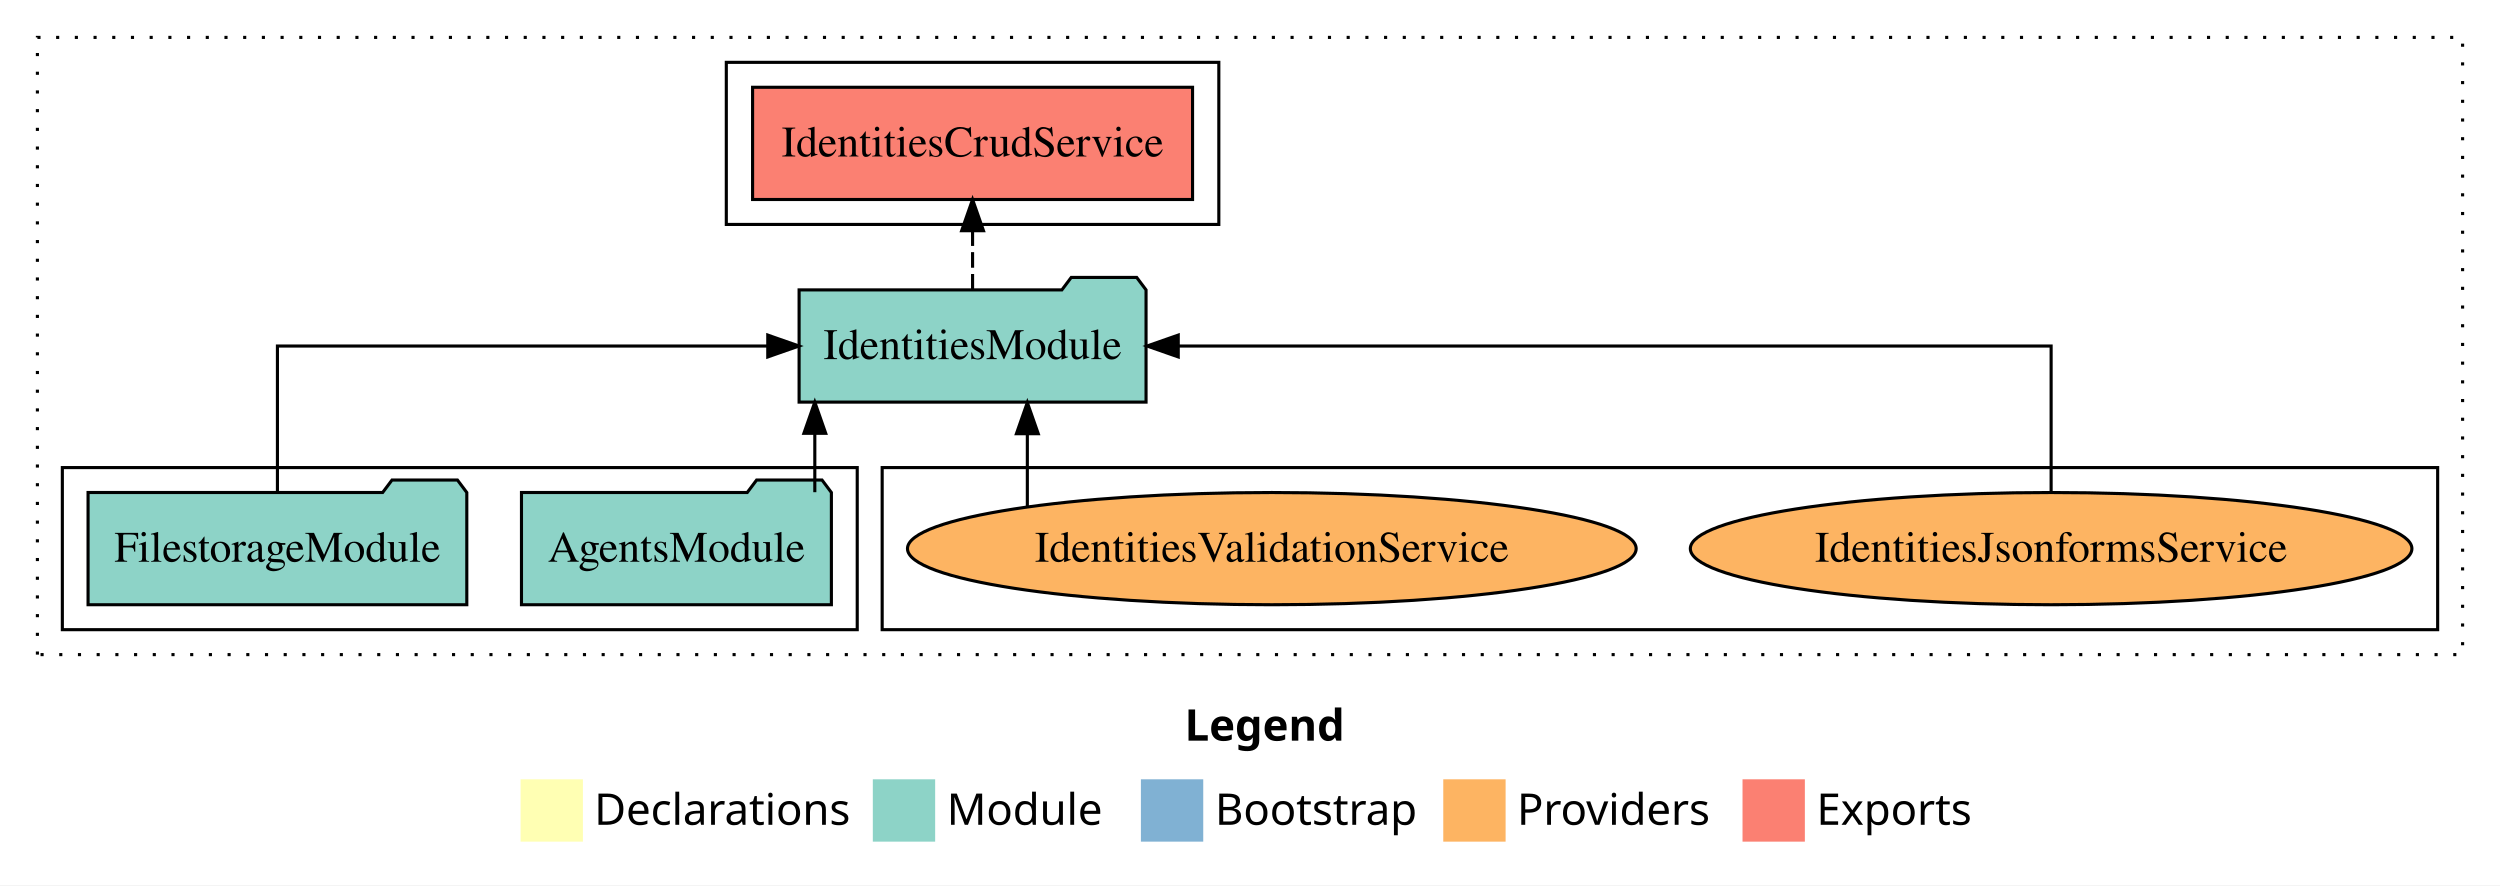
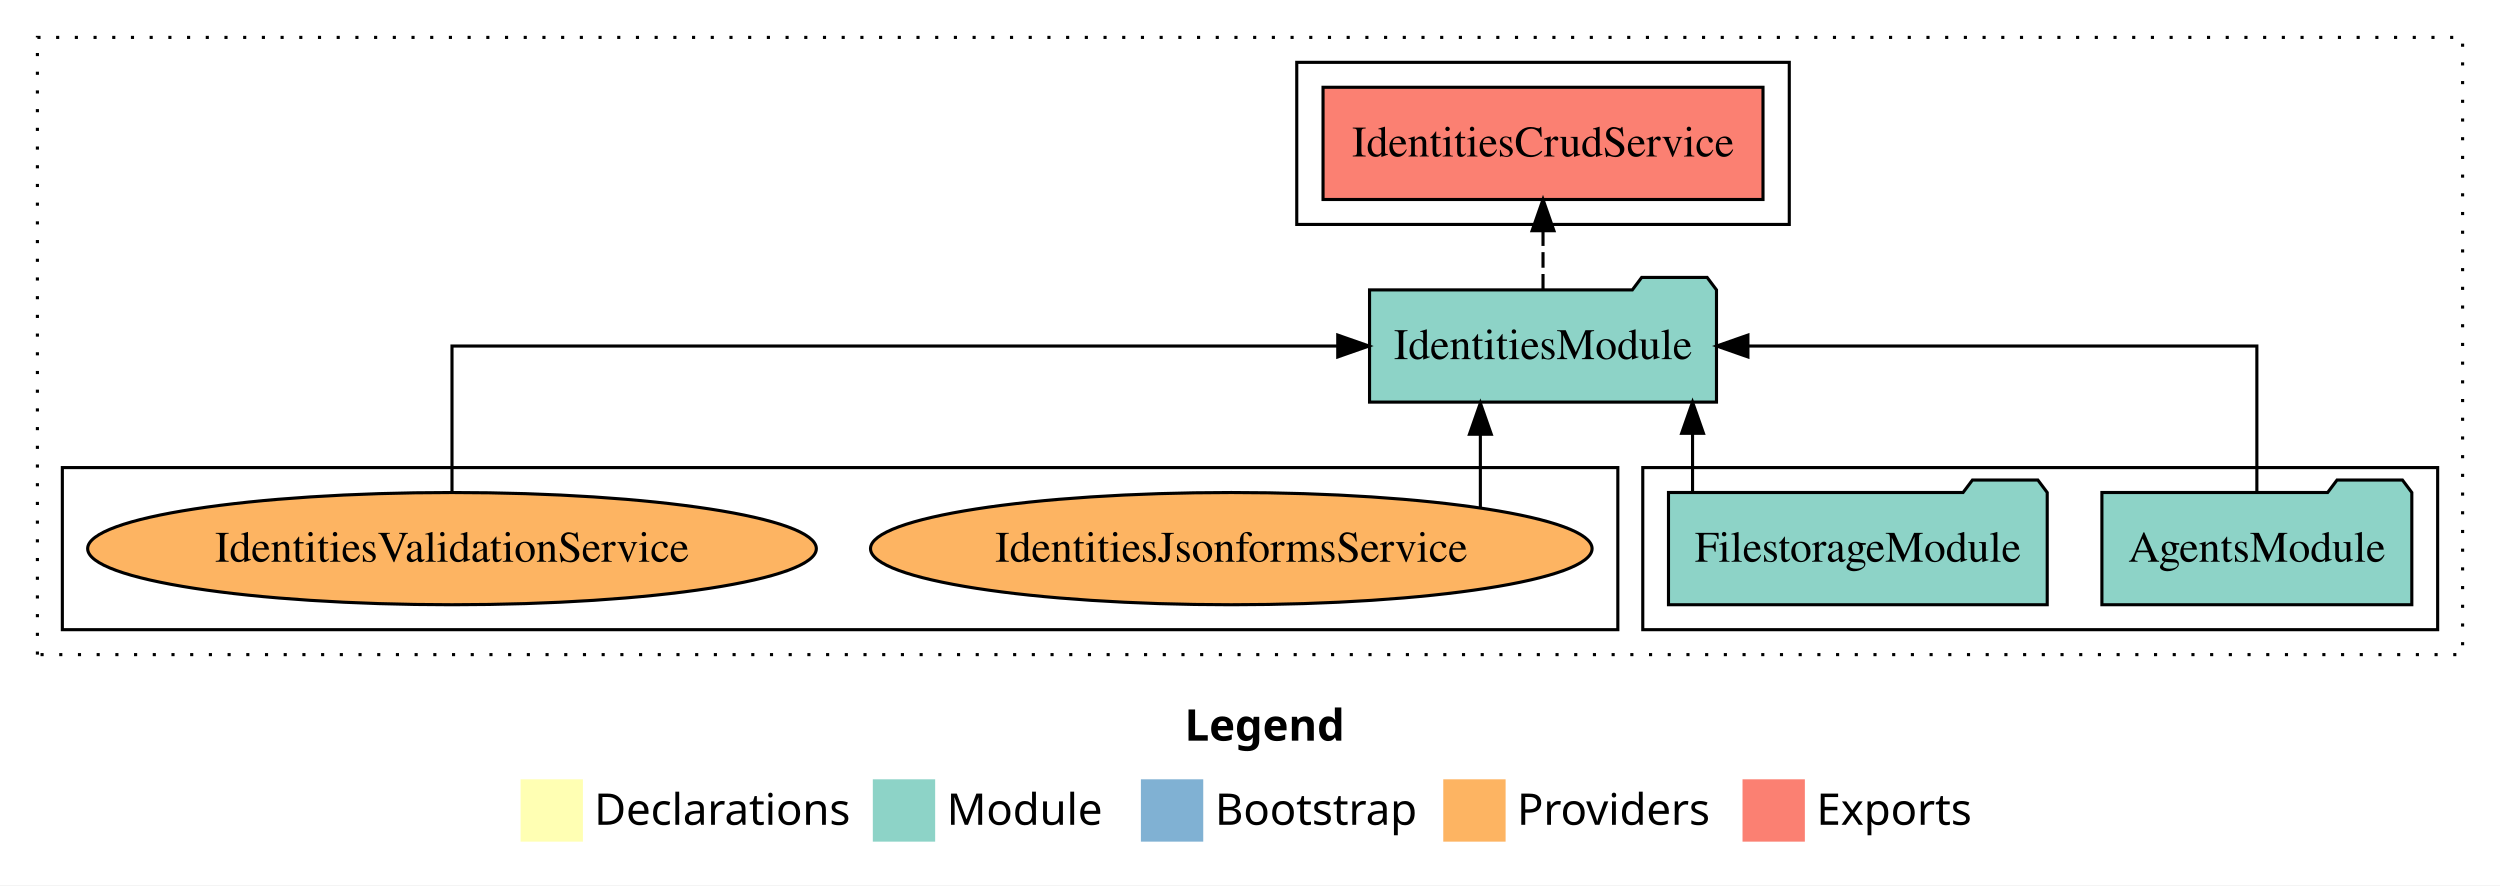
<svg xmlns="http://www.w3.org/2000/svg" width="802pt" height="284pt" viewBox="0.00 0.00 802.00 284.00">
  <g id="graph0" class="graph" transform="scale(1 1) rotate(0) translate(4 280)">
    <polygon fill="white" stroke="transparent" points="-4,4 -4,-280 798,-280 798,4 -4,4" />
    <text text-anchor="start" x="376.01" y="-42.4" font-family="Times-12" font-weight="bold" font-size="14.00">Legend</text>
    <polygon fill="#ffffb3" stroke="transparent" points="163,-10 163,-30 183,-30 183,-10 163,-10" />
    <text text-anchor="start" x="186.63" y="-15.4" font-family="Times-12" font-size="14.00">  Declarations</text>
    <polygon fill="#8dd3c7" stroke="transparent" points="276,-10 276,-30 296,-30 296,-10 276,-10" />
    <text text-anchor="start" x="299.73" y="-15.4" font-family="Times-12" font-size="14.00">  Module</text>
    <polygon fill="#80b1d3" stroke="transparent" points="362,-10 362,-30 382,-30 382,-10 362,-10" />
    <text text-anchor="start" x="385.78" y="-15.4" font-family="Times-12" font-size="14.00">  Bootstrap</text>
    <polygon fill="#fdb462" stroke="transparent" points="459,-10 459,-30 479,-30 479,-10 459,-10" />
    <text text-anchor="start" x="482.67" y="-15.4" font-family="Times-12" font-size="14.00">  Providers</text>
    <polygon fill="#fb8072" stroke="transparent" points="555,-10 555,-30 575,-30 575,-10 555,-10" />
    <text text-anchor="start" x="578.73" y="-15.4" font-family="Times-12" font-size="14.00">  Exports</text>
    <g id="clust1" class="cluster">
      <polygon fill="none" stroke="black" stroke-dasharray="1,5" points="8,-70 8,-268 786,-268 786,-70 8,-70" />
    </g>
-     <g id="clust6" class="cluster">
-       <polygon fill="none" stroke="black" points="279,-78 279,-130 778,-130 778,-78 279,-78" />
-     </g>
    <g id="clust4" class="cluster">
-       <polygon fill="none" stroke="black" points="229,-208 229,-260 387,-260 387,-208 229,-208" />
+       <polygon fill="none" stroke="black" points="412,-208 412,-260 570,-260 570,-208 412,-208" />
    </g>
    <g id="clust3" class="cluster">
-       <polygon fill="none" stroke="black" points="16,-78 16,-130 271,-130 271,-78 16,-78" />
+       <polygon fill="none" stroke="black" points="523,-78 523,-130 778,-130 778,-78 523,-78" />
+     </g>
+     <g id="clust6" class="cluster">
+       <polygon fill="none" stroke="black" points="16,-78 16,-130 515,-130 515,-78 16,-78" />
    </g>
    <g id="node1" class="node">
-       <polygon fill="#8dd3c7" stroke="black" points="262.71,-122 259.71,-126 238.71,-126 235.71,-122 163.29,-122 163.29,-86 262.71,-86 262.71,-122" />
-       <text text-anchor="middle" x="213" y="-99.8" font-family="Times,serif" font-size="14.00">AgentsModule</text>
+       <polygon fill="#8dd3c7" stroke="black" points="769.71,-122 766.71,-126 745.71,-126 742.71,-122 670.29,-122 670.29,-86 769.71,-86 769.71,-122" />
+       <text text-anchor="middle" x="720" y="-99.8" font-family="Times,serif" font-size="14.00">AgentsModule</text>
    </g>
    <g id="node3" class="node">
-       <polygon fill="#8dd3c7" stroke="black" points="363.65,-187 360.65,-191 339.65,-191 336.65,-187 252.35,-187 252.35,-151 363.65,-151 363.65,-187" />
-       <text text-anchor="middle" x="308" y="-164.8" font-family="Times,serif" font-size="14.00">IdentitiesModule</text>
+       <polygon fill="#8dd3c7" stroke="black" points="546.65,-187 543.65,-191 522.65,-191 519.65,-187 435.35,-187 435.35,-151 546.65,-151 546.65,-187" />
+       <text text-anchor="middle" x="491" y="-164.8" font-family="Times,serif" font-size="14.00">IdentitiesModule</text>
    </g>
    <g id="edge1" class="edge">
-       <path fill="none" stroke="black" d="M257.39,-122.11C257.39,-122.11 257.39,-140.99 257.39,-140.99" />
-       <polygon fill="black" stroke="black" points="253.89,-140.99 257.39,-150.99 260.89,-140.99 253.89,-140.99" />
+       <path fill="none" stroke="black" d="M720,-122.11C720,-141.34 720,-169 720,-169 720,-169 556.73,-169 556.73,-169" />
+       <polygon fill="black" stroke="black" points="556.73,-165.5 546.73,-169 556.73,-172.5 556.73,-165.5" />
    </g>
    <g id="node2" class="node">
-       <polygon fill="#8dd3c7" stroke="black" points="145.75,-122 142.75,-126 121.75,-126 118.75,-122 24.25,-122 24.25,-86 145.75,-86 145.75,-122" />
-       <text text-anchor="middle" x="85" y="-99.8" font-family="Times,serif" font-size="14.00">FilestorageModule</text>
+       <polygon fill="#8dd3c7" stroke="black" points="652.75,-122 649.75,-126 628.75,-126 625.75,-122 531.25,-122 531.25,-86 652.75,-86 652.75,-122" />
+       <text text-anchor="middle" x="592" y="-99.8" font-family="Times,serif" font-size="14.00">FilestorageModule</text>
    </g>
    <g id="edge2" class="edge">
-       <path fill="none" stroke="black" d="M85,-122.11C85,-141.34 85,-169 85,-169 85,-169 242.3,-169 242.3,-169" />
-       <polygon fill="black" stroke="black" points="242.3,-172.5 252.3,-169 242.3,-165.5 242.3,-172.5" />
+       <path fill="none" stroke="black" d="M538.97,-122.11C538.97,-122.11 538.97,-140.99 538.97,-140.99" />
+       <polygon fill="black" stroke="black" points="535.47,-140.99 538.97,-150.99 542.47,-140.99 535.47,-140.99" />
    </g>
    <g id="node4" class="node">
-       <polygon fill="#fb8072" stroke="black" points="378.57,-252 237.43,-252 237.43,-216 378.57,-216 378.57,-252" />
-       <text text-anchor="middle" x="308" y="-229.8" font-family="Times,serif" font-size="14.00">IdentitiesCrudService </text>
+       <polygon fill="#fb8072" stroke="black" points="561.57,-252 420.43,-252 420.43,-216 561.57,-216 561.57,-252" />
+       <text text-anchor="middle" x="491" y="-229.8" font-family="Times,serif" font-size="14.00">IdentitiesCrudService </text>
    </g>
    <g id="edge3" class="edge">
-       <path fill="none" stroke="black" stroke-dasharray="5,2" d="M308,-187.11C308,-187.11 308,-205.99 308,-205.99" />
-       <polygon fill="black" stroke="black" points="304.5,-205.99 308,-215.99 311.5,-205.99 304.5,-205.99" />
+       <path fill="none" stroke="black" stroke-dasharray="5,2" d="M491,-187.11C491,-187.11 491,-205.99 491,-205.99" />
+       <polygon fill="black" stroke="black" points="487.5,-205.99 491,-215.99 494.5,-205.99 487.5,-205.99" />
    </g>
    <g id="node5" class="node">
-       <ellipse fill="#fdb462" stroke="black" cx="654" cy="-104" rx="115.74" ry="18" />
-       <text text-anchor="middle" x="654" y="-99.8" font-family="Times,serif" font-size="14.00">IdentitiesJsonformsService</text>
+       <ellipse fill="#fdb462" stroke="black" cx="391" cy="-104" rx="115.74" ry="18" />
+       <text text-anchor="middle" x="391" y="-99.8" font-family="Times,serif" font-size="14.00">IdentitiesJsonformsService</text>
    </g>
    <g id="edge4" class="edge">
-       <path fill="none" stroke="black" d="M654,-122.11C654,-141.34 654,-169 654,-169 654,-169 373.98,-169 373.98,-169" />
-       <polygon fill="black" stroke="black" points="373.98,-165.5 363.98,-169 373.98,-172.5 373.98,-165.5" />
+       <path fill="none" stroke="black" d="M470.9,-117.15C470.9,-117.15 470.9,-140.69 470.9,-140.69" />
+       <polygon fill="black" stroke="black" points="467.4,-140.69 470.9,-150.69 474.4,-140.69 467.4,-140.69" />
    </g>
    <g id="node6" class="node">
-       <ellipse fill="#fdb462" stroke="black" cx="404" cy="-104" rx="116.88" ry="18" />
-       <text text-anchor="middle" x="404" y="-99.8" font-family="Times,serif" font-size="14.00">IdentitiesValidationService</text>
+       <ellipse fill="#fdb462" stroke="black" cx="141" cy="-104" rx="116.88" ry="18" />
+       <text text-anchor="middle" x="141" y="-99.8" font-family="Times,serif" font-size="14.00">IdentitiesValidationService</text>
    </g>
    <g id="edge5" class="edge">
-       <path fill="none" stroke="black" d="M325.57,-117.47C325.57,-117.47 325.57,-140.86 325.57,-140.86" />
-       <polygon fill="black" stroke="black" points="322.07,-140.86 325.57,-150.86 329.07,-140.86 322.07,-140.86" />
+       <path fill="none" stroke="black" d="M141,-122.11C141,-141.34 141,-169 141,-169 141,-169 425.15,-169 425.15,-169" />
+       <polygon fill="black" stroke="black" points="425.15,-172.5 435.15,-169 425.15,-165.5 425.15,-172.5" />
    </g>
  </g>
</svg>
